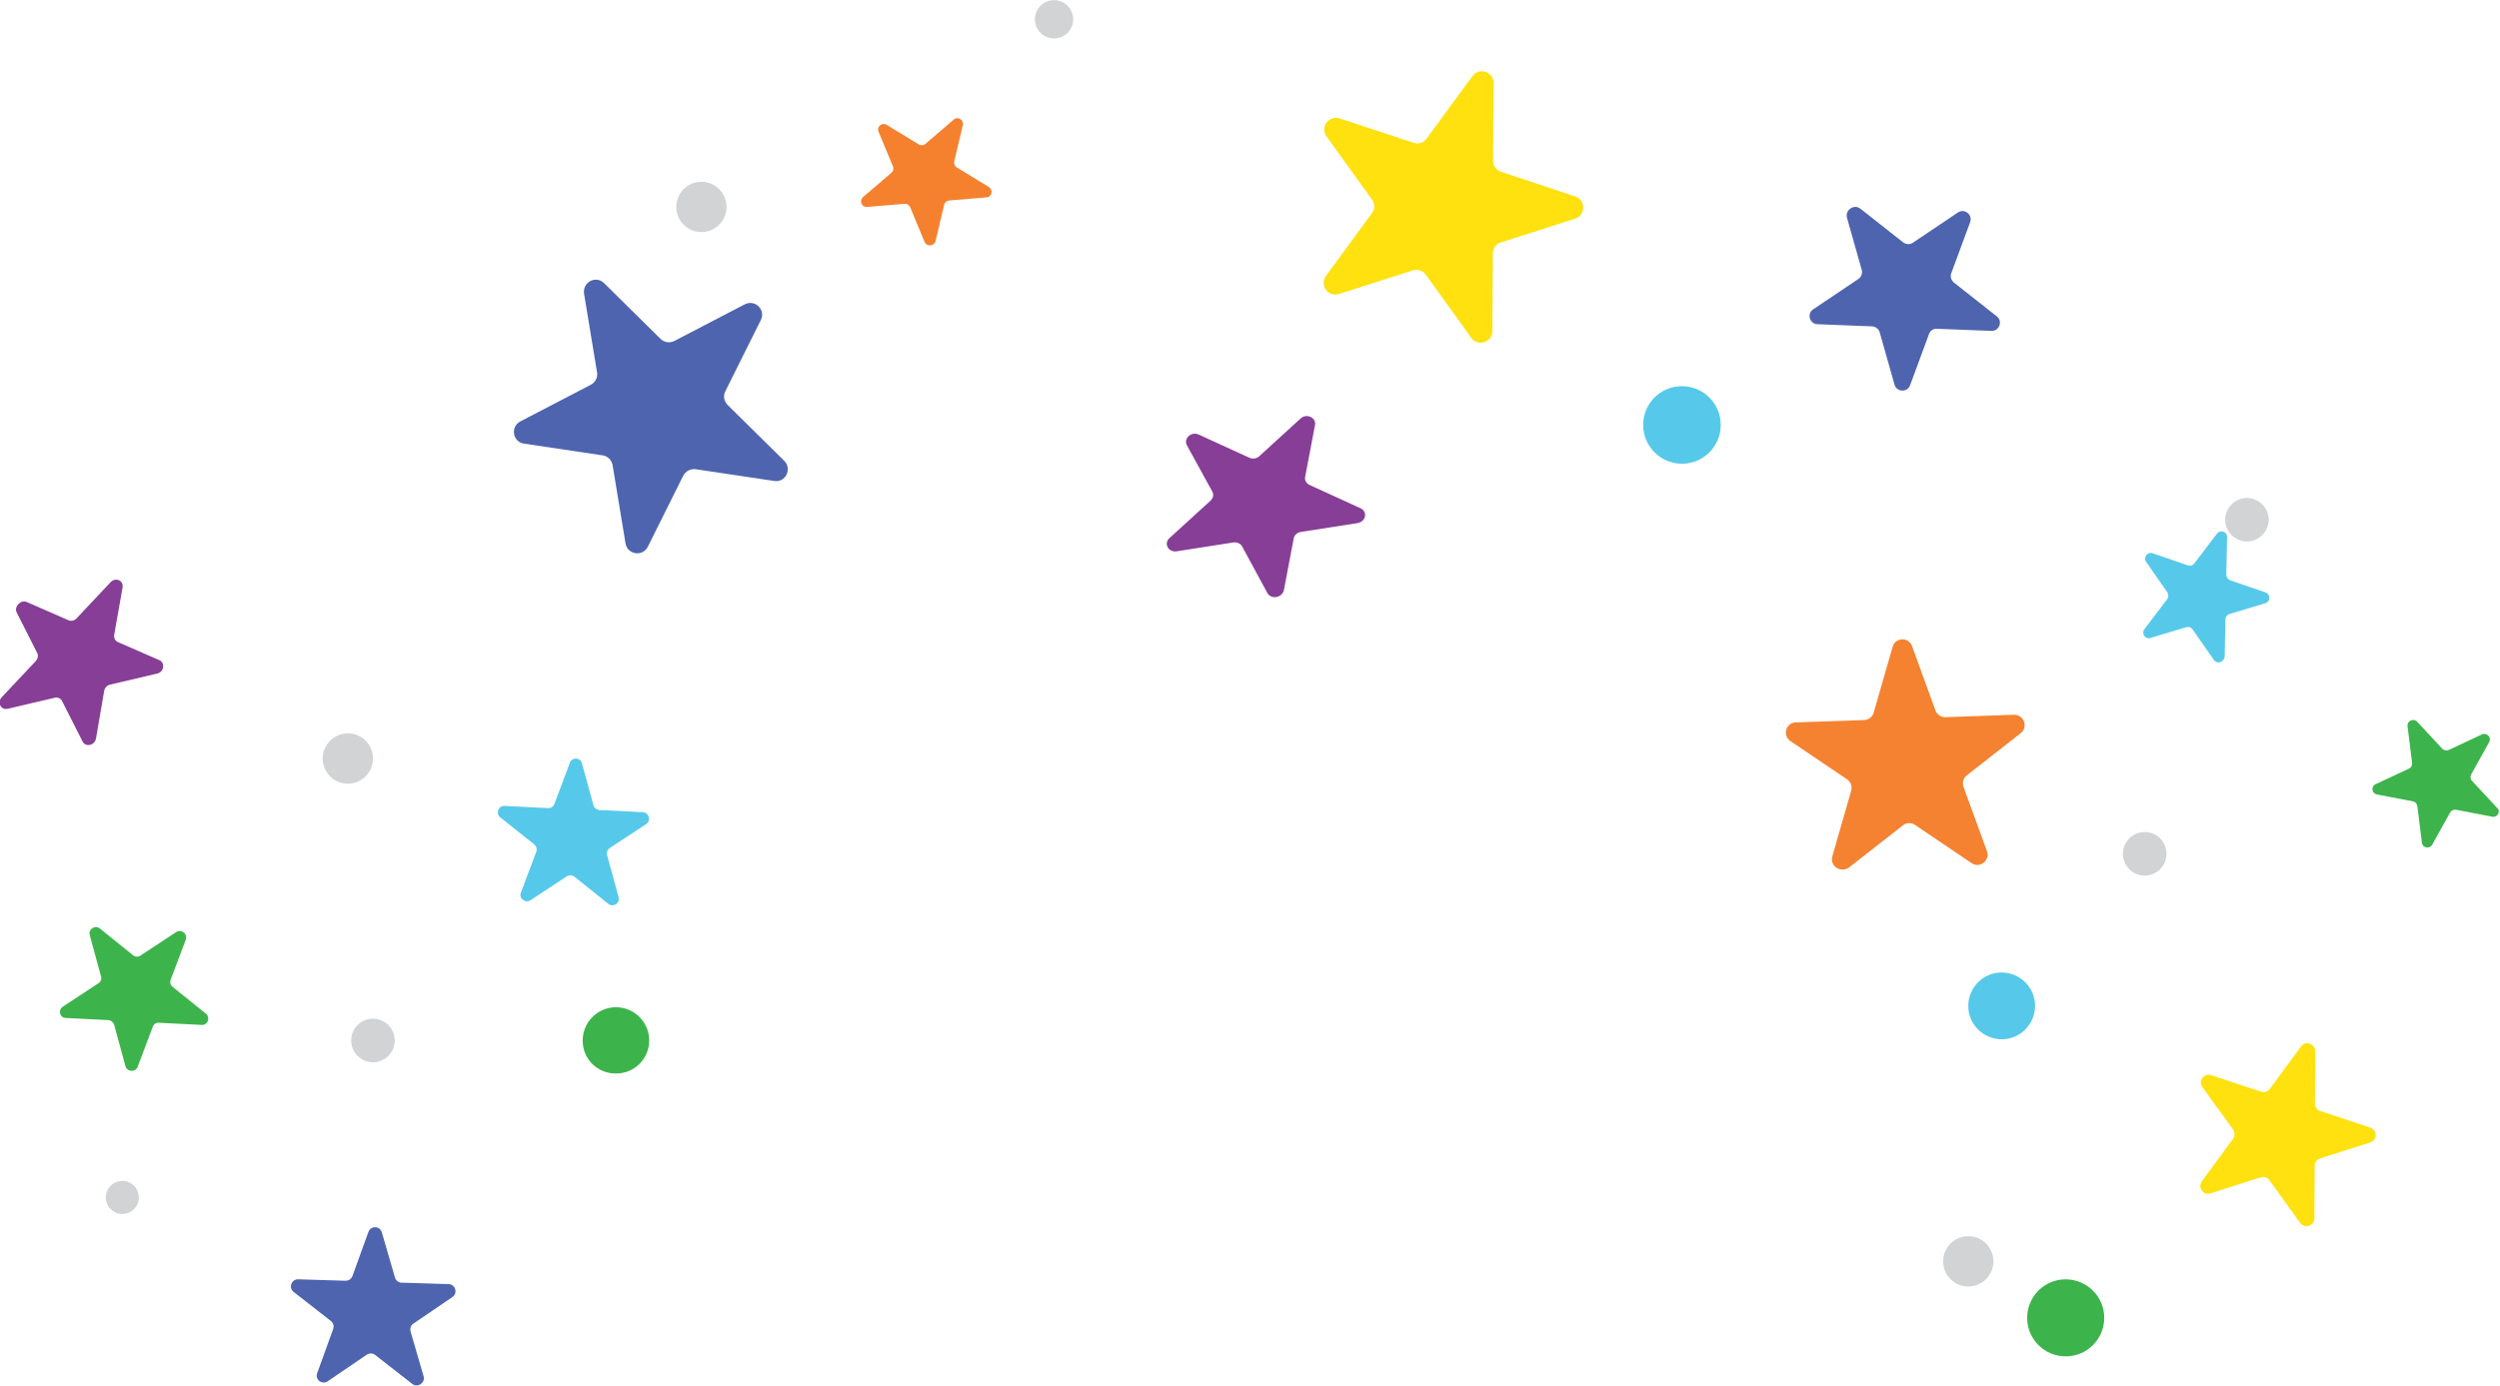
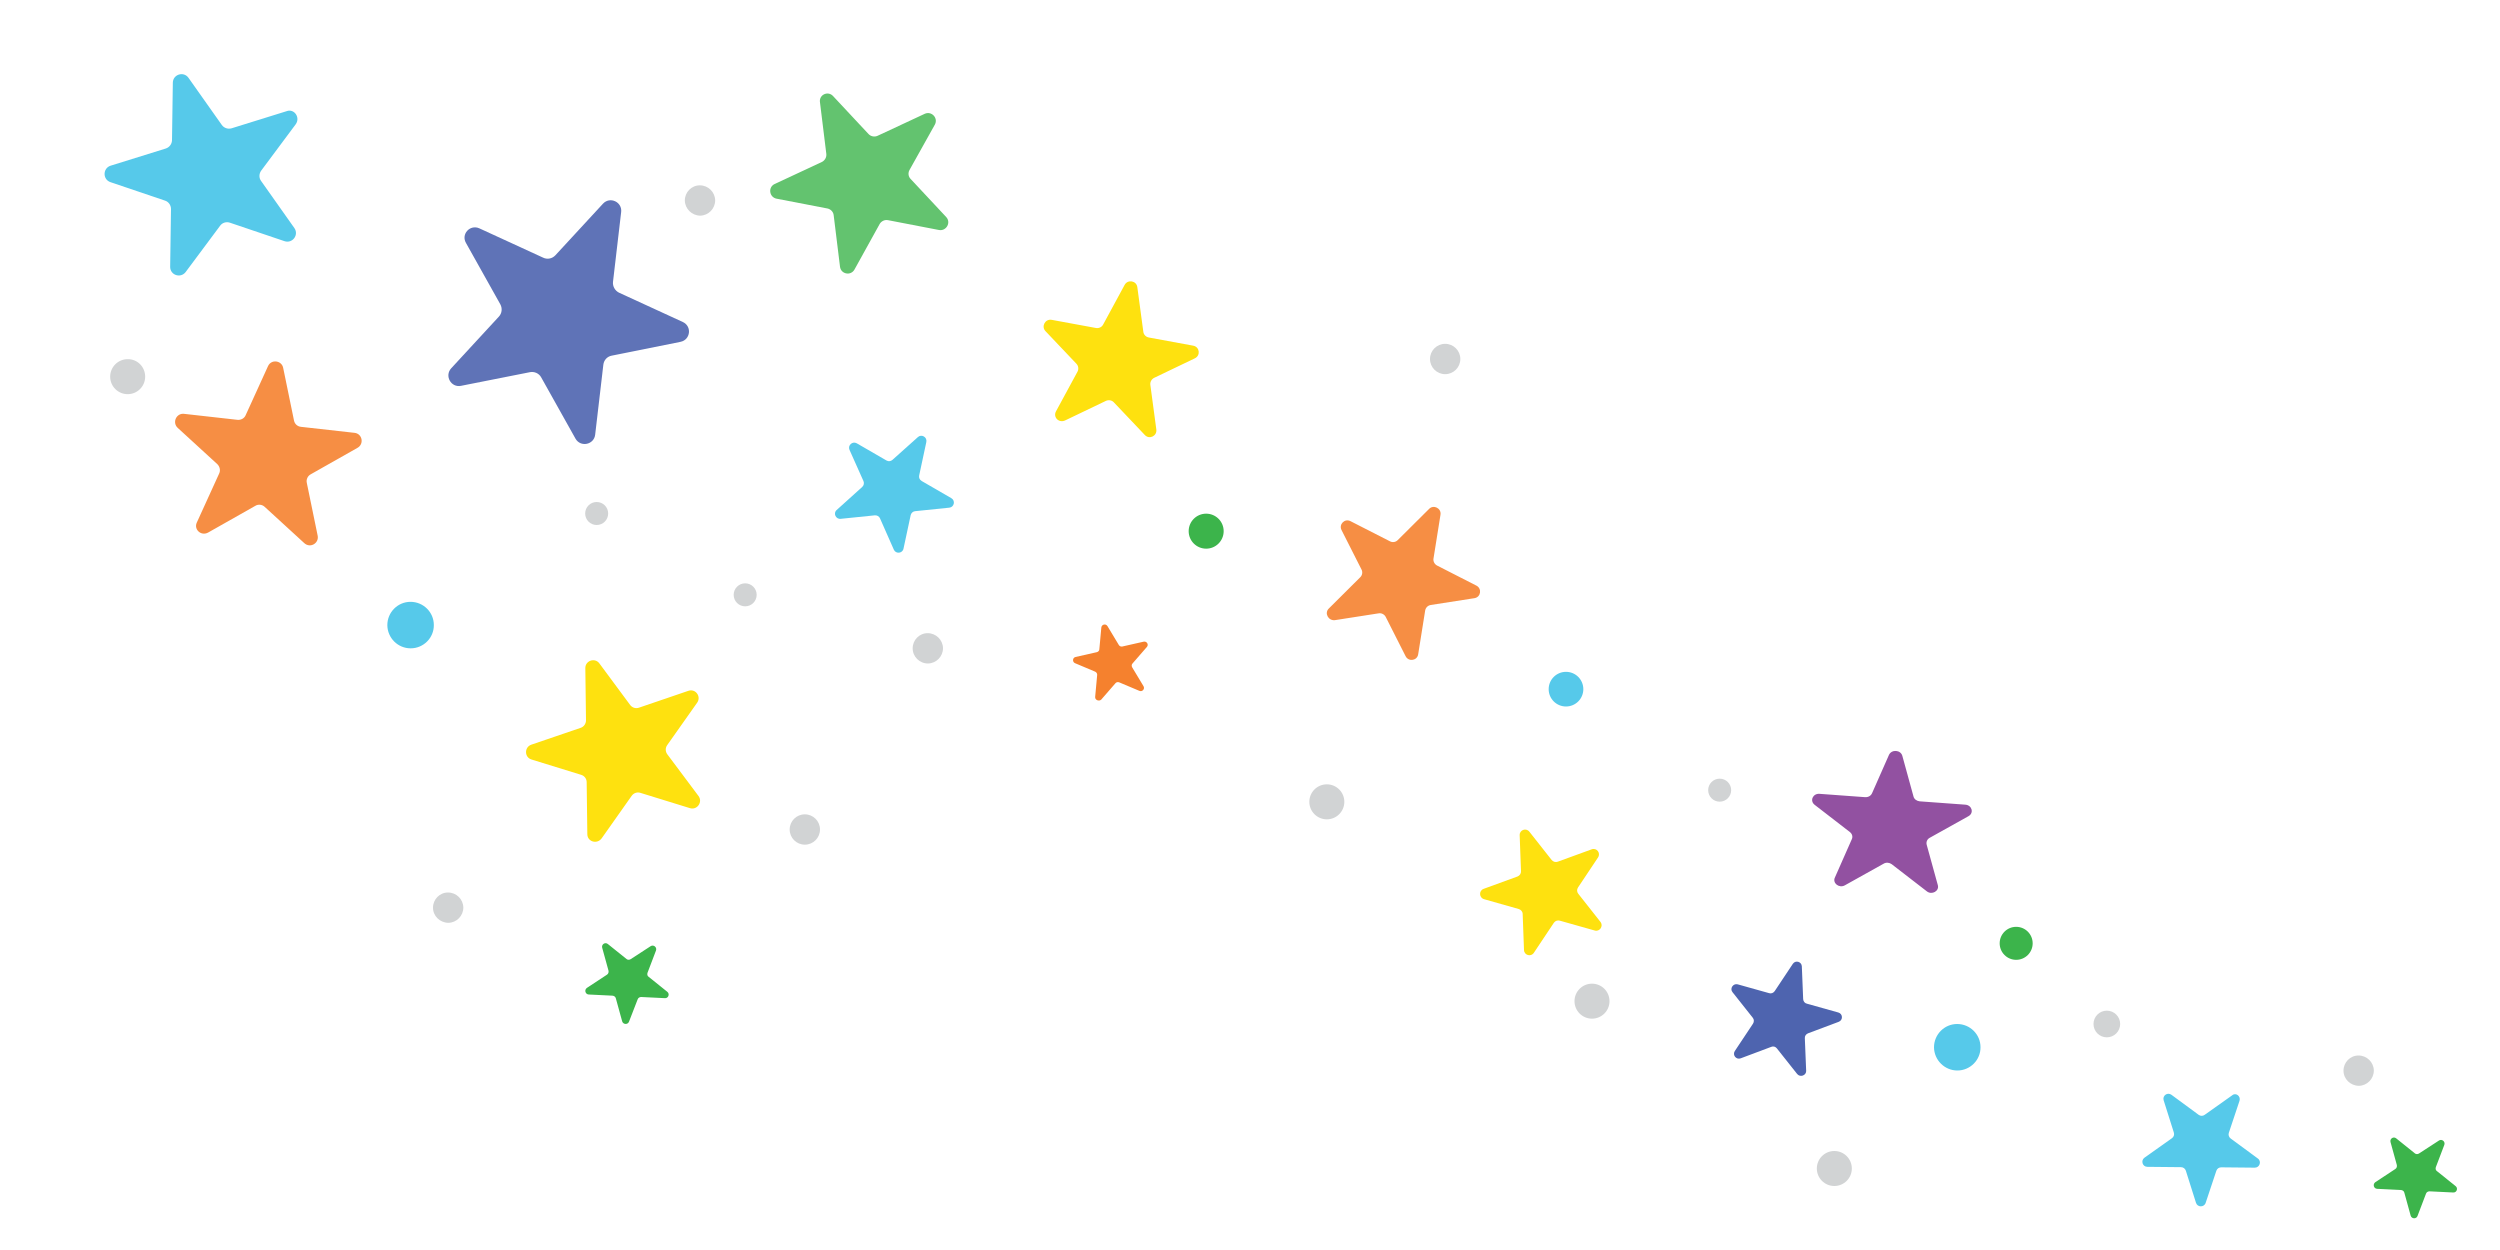
- <svg xmlns="http://www.w3.org/2000/svg" width="1044" height="579" viewBox="0 0 1043.9 578.8">
-   <style>.a{fill:#4E64AF;}.b{fill:#56C9EA;}.c{fill:#3CB44B;}.d{fill:#D1D3D4;}.e{fill:#863E97;}.f{fill:#FEE10F;}</style>
-   <path d="M252.3 118.2l23.6 23.3c1.5 1.5 3.9 1.9 5.8 0.9l29.4-15.3c4.3-2.2 8.9 2.3 6.7 6.6L303 163.4c-1 1.9-0.6 4.2 1 5.8l23.6 23.3c3.4 3.4 0.5 9.2-4.2 8.4l-32.8-4.9c-2.1-0.3-4.2 0.8-5.2 2.7l-14.8 29.7c-2.2 4.3-8.5 3.3-9.3-1.4l-5.4-32.7c-0.4-2.1-2-3.8-4.2-4.1l-32.8-4.9c-4.8-0.7-5.8-7.1-1.5-9.3l29.4-15.3c1.9-1 3-3.1 2.6-5.2l-5.4-32.7C243.2 117.8 248.9 114.9 252.3 118.2z" class="a" />
-   <path d="M718.8 177.5c0 8.9-7.2 16.2-16.2 16.2 -8.9 0-16.2-7.2-16.2-16.2s7.2-16.2 16.2-16.2C711.6 161.3 718.8 168.6 718.8 177.5z" class="b" />
-   <path d="M879 550.6c0 8.9-7.2 16.1-16.1 16.1 -8.9 0-16.1-7.2-16.1-16.1 0-8.9 7.2-16.1 16.1-16.1C871.8 534.6 879 541.7 879 550.6z" class="c" />
-   <path d="M243.1 318.9l4.8 17.5c0.3 1.1 1.3 1.9 2.5 2l18.1 0.9c2.6 0.1 3.6 3.5 1.4 5l-15.2 10c-1 0.6-1.4 1.9-1.1 3l4.8 17.5c0.7 2.5-2.3 4.5-4.3 2.8l-14.1-11.3c-0.9-0.7-2.2-0.8-3.2-0.2l-15.2 10c-2.2 1.4-5-0.8-4-3.2l6.4-17c0.4-1.1 0.1-2.3-0.8-3.1l-14.2-11.3c-2.1-1.6-0.8-5 1.8-4.8l18.1 0.9c1.2 0.1 2.3-0.7 2.7-1.8l6.4-17C238.9 316.2 242.4 316.3 243.1 318.9z" class="b" />
-   <circle cx="440.3" cy="8" r="8" class="d" />
-   <path d="M529.4 247.7l-10.5-19.4c-0.7-1.3-2.2-1.9-3.7-1.7l-23.7 3.7c-3.4 0.5-5.5-3.2-3-5.5l17.2-15.7c1.1-1 1.4-2.6 0.7-3.8L495.8 186c-1.5-2.8 1.8-5.9 4.9-4.5l21.2 9.7c1.4 0.6 3.1 0.4 4.2-0.7l17.2-15.7c2.5-2.3 6.6-0.4 6 2.8l-4.1 21.6c-0.3 1.4 0.5 2.8 1.9 3.4l21.2 9.7c3.1 1.4 2.3 5.6-1.2 6.2l-23.7 3.7c-1.5 0.2-2.8 1.4-3 2.8l-4.1 21.6C535.5 249.8 530.9 250.5 529.4 247.7z" class="e" />
-   <path d="M777.1 87.1l17.9 14.1c1.2 0.9 2.8 1 4 0.2l18.9-12.7c2.7-1.8 6.2 0.9 5.1 4l-7.9 21.4c-0.5 1.4-0.1 2.9 1.1 3.9l17.9 14.1c2.6 2 1.1 6.2-2.2 6.1l-22.8-0.9c-1.5-0.1-2.8 0.8-3.3 2.2l-7.9 21.4c-1.1 3.1-5.6 2.9-6.5-0.2l-6.2-21.9c-0.4-1.4-1.7-2.4-3.2-2.5l-22.8-0.9c-3.3-0.1-4.5-4.4-1.8-6.2l18.9-12.7c1.2-0.8 1.8-2.3 1.4-3.8l-6.2-21.9C770.8 87.6 774.5 85.1 777.1 87.1z" class="a" />
-   <path d="M832.7 527c0 5.8-4.7 10.5-10.5 10.5 -5.8 0-10.5-4.7-10.5-10.5 0-5.8 4.7-10.5 10.5-10.5C828 516.4 832.7 521.2 832.7 527z" class="d" />
-   <circle cx="293" cy="86.4" r="10.5" class="d" />
-   <path d="M26.2 420.6l14.9-9.8c1-0.6 1.4-1.8 1.1-2.9l-4.7-17.2c-0.7-2.5 2.2-4.4 4.2-2.8l13.9 11.2c0.9 0.7 2.2 0.8 3.1 0.1l14.9-9.8c2.2-1.4 4.9 0.8 4 3.2l-6.3 16.7c-0.4 1.1-0.1 2.3 0.8 3l13.9 11.2c2 1.6 0.8 4.9-1.8 4.7l-17.8-0.9c-1.2-0.1-2.2 0.6-2.6 1.7l-6.3 16.7c-0.9 2.4-4.4 2.2-5.1-0.3l-4.7-17.2c-0.3-1.1-1.3-1.9-2.4-2l-17.8-0.9C25 425.3 24.1 422 26.2 420.6z" class="c" />
-   <path d="M155.8 316.9c0 5.8-4.7 10.5-10.5 10.5 -5.8 0-10.5-4.7-10.5-10.5 0-5.8 4.7-10.5 10.5-10.5C151.1 306.3 155.8 311.1 155.8 316.9z" class="d" />
-   <path d="M553.9 115.2L573.1 89c1.3-1.7 1.3-4 0-5.7l-19-26.4c-2.8-3.8 1-8.9 5.5-7.5l30.9 10.2c2 0.7 4.2 0 5.4-1.7l19.2-26.2c2.8-3.8 8.8-1.8 8.8 2.9l-0.2 32.5c0 2.1 1.3 4 3.3 4.6L658 82c4.5 1.5 4.4 7.8 0 9.3l-31 9.9c-2 0.6-3.4 2.5-3.4 4.6l-0.2 32.5c0 4.7-6.1 6.6-8.8 2.8l-19-26.4c-1.2-1.7-3.4-2.4-5.4-1.8l-31 9.9C554.8 124.2 551.1 119 553.9 115.2z" class="f" />
-   <path d="M765.4 357.8l7.9-27.5c0.5-1.8-0.2-3.7-1.7-4.7l-23.7-16c-3.4-2.3-1.9-7.7 2.2-7.8l28.6-1c1.9-0.1 3.5-1.3 4-3.1l7.9-27.5c1.1-4 6.7-4.2 8.1-0.3l9.8 26.9c0.6 1.7 2.3 2.9 4.2 2.8l28.6-1c4.1-0.1 6.1 5.1 2.8 7.7l-22.5 17.6c-1.5 1.1-2 3.1-1.4 4.8l9.8 26.9c1.4 3.9-3 7.3-6.4 5l-23.7-16c-1.5-1-3.6-1-5 0.2l-22.5 17.6C768.9 364.9 764.3 361.8 765.4 357.8z" fill="#F58230" />
-   <path d="M822.2 420.3c0-7.7 6.2-14 13.9-14 7.7 0 14 6.2 14 13.9 0 7.7-6.2 14-13.9 14C828.5 434.2 822.2 428 822.2 420.3z" class="b" />
-   <path d="M243.4 434.8c0-7.7 6.1-13.9 13.8-14 7.7 0 13.9 6.1 14 13.8 0 7.7-6.1 13.9-13.8 13.9C249.6 448.6 243.4 442.5 243.4 434.8z" class="c" />
-   <path d="M924.8 275.7l-8.9-12.8c-0.6-0.8-1.6-1.2-2.6-0.9l-15 4.5c-2.2 0.7-3.9-1.9-2.5-3.7l9.5-12.5c0.6-0.8 0.6-1.9 0.1-2.8l-8.9-12.8c-1.3-1.9 0.5-4.3 2.7-3.6l14.8 5.1c1 0.3 2 0 2.6-0.8l9.5-12.5c1.4-1.8 4.3-0.8 4.2 1.5l-0.3 15.7c0 1 0.6 1.9 1.6 2.3l14.8 5.1c2.1 0.7 2.1 3.8-0.1 4.5l-15 4.5c-1 0.3-1.6 1.2-1.7 2.2l-0.3 15.6C929 276.7 926.1 277.6 924.8 275.7z" class="b" />
-   <circle cx="51.1" cy="500.3" r="6.9" class="d" />
-   <path d="M11.2 251.5l17.4 7.6c1.1 0.5 2.5 0.2 3.4-0.8l14.2-15.1c2.1-2.2 5.5-0.7 5 2.2l-3.5 19.8c-0.2 1.3 0.4 2.5 1.5 3l17.4 7.6c2.5 1.1 1.9 5-1 5.6l-19.6 4.6c-1.3 0.3-2.3 1.4-2.5 2.7l-3.4 19.8c-0.5 2.9-4.3 3.8-5.6 1.3l-8.6-17c-0.6-1.1-1.8-1.6-3.1-1.3l-19.6 4.6c-2.8 0.7-4.5-2.6-2.5-4.8l14.2-15.1c0.9-1 1.2-2.4 0.6-3.5l-8.6-17C5.9 253.4 8.6 250.4 11.2 251.5z" class="e" />
-   <path d="M172.2 578.2l-15.5-12.1c-1-0.8-2.4-0.8-3.5-0.1l-16.3 11.1c-2.4 1.6-5.4-0.7-4.4-3.4l6.7-18.5c0.4-1.2 0-2.5-1-3.3l-15.5-12.1c-2.3-1.7-1-5.4 1.9-5.3l19.7 0.6c1.3 0 2.4-0.7 2.9-1.9l6.7-18.5c1-2.7 4.8-2.6 5.6 0.2l5.5 18.9c0.4 1.2 1.5 2.1 2.7 2.1l19.7 0.6c2.9 0.1 3.9 3.8 1.6 5.4l-16.3 11.1c-1.1 0.7-1.5 2-1.2 3.3l5.5 18.9C177.6 577.8 174.4 580 172.2 578.2z" class="a" />
-   <path d="M386.2 101l-6-14.5c-0.4-0.9-1.3-1.5-2.4-1.4l-15.6 1.3c-2.3 0.2-3.4-2.6-1.7-4.1l11.9-10.2c0.8-0.7 1-1.7 0.6-2.7L367 55c-0.9-2.1 1.4-4.1 3.4-2.9l13.4 8.2c0.9 0.5 2 0.4 2.7-0.2l11.9-10.2c1.7-1.5 4.3 0.1 3.8 2.3l-3.6 15.2c-0.2 1 0.2 2 1.1 2.5l13.4 8.2c1.9 1.2 1.2 4.2-1 4.3l-15.6 1.3c-1 0.1-1.9 0.8-2.1 1.8l-3.6 15.2C390.1 102.9 387.1 103.1 386.2 101z" fill="#F5812E" />
-   <circle cx="895.9" cy="356.7" r="9.1" class="d" />
-   <path d="M929.5 217.2c0-5 4-9.1 9-9.2 5 0 9.1 4 9.2 9 0 5-4 9.1-9 9.2C933.7 226.2 929.6 222.2 929.5 217.2z" class="d" />
-   <path d="M1041.1 341.2l-15.1-2.9c-1-0.2-2 0.3-2.5 1.1l-7.5 13.5c-1.1 1.9-4 1.4-4.3-0.8l-1.9-15.3c-0.1-1-0.9-1.8-1.8-2l-15.1-2.9c-2.2-0.4-2.6-3.4-0.5-4.3l13.9-6.5c0.9-0.4 1.4-1.4 1.3-2.4l-1.9-15.3c-0.3-2.2 2.5-3.5 4-1.9l10.5 11.3c0.7 0.7 1.8 0.9 2.7 0.5l13.9-6.5c2-0.9 4.1 1.3 3 3.2l-7.5 13.5c-0.5 0.9-0.4 2 0.3 2.7l10.5 11.3C1044.8 339 1043.3 341.6 1041.1 341.2z" class="c" />
-   <circle cx="155.8" cy="434.7" r="9.1" class="d" />
-   <path d="M919.8 493.5l13-17.7c0.8-1.1 0.8-2.7 0-3.9L920 454.2c-1.9-2.6 0.7-6 3.7-5l20.8 6.9c1.4 0.4 2.8 0 3.7-1.2l13-17.7c1.9-2.6 5.9-1.2 5.9 2l-0.1 21.9c0 1.4 0.9 2.7 2.3 3.1l20.8 6.9c3 1 3 5.3 0 6.2l-20.9 6.7c-1.4 0.4-2.3 1.7-2.3 3.1l-0.1 21.9c0 3.2-4.1 4.5-6 1.9L948 493.1c-0.8-1.2-2.3-1.6-3.7-1.2l-20.9 6.7C920.4 499.6 917.9 496.1 919.8 493.5z" class="f" />
+ <svg xmlns="http://www.w3.org/2000/svg" width="1500" height="750" viewBox="0 0 1500 750">
+   <style>.a{fill:#56C9EA;}.b{fill:#D1D3D4;}.c{fill:#3CB44B;}.d{fill:#FEE10F;}.e{fill:#F58230;opacity:0.9;}</style>
+   <path d="M287.6 137l38.3 17.6c2.5 1.2 5.4 0.6 7.3-1.4l28.6-31c4.2-4.5 11.6-1 10.9 5l-4.9 41.9c-0.3 2.7 1.2 5.3 3.6 6.5l38.3 17.6c5.6 2.6 4.6 10.7-1.4 11.9l-41.3 8.3c-2.7 0.5-4.7 2.7-5 5.5l-4.9 41.9c-0.7 6.1-8.8 7.7-11.8 2.4l-20.6-36.8c-1.3-2.4-4.1-3.6-6.7-3.1l-41.4 8.2c-6 1.2-10-6-5.9-10.5l28.6-31c1.9-2 2.2-5 0.9-7.4l-20.6-36.8C276.5 140.5 282 134.5 287.6 137z" style="fill:#4E64AF;opacity:0.9" />
+   <circle cx="939.6" cy="413.5" r="10.4" class="a" />
+   <circle cx="1264.1" cy="614.4" r="8" class="b" />
+   <path d="M87.1 226c0 5.8-4.7 10.5-10.5 10.5 -5.8 0-10.5-4.7-10.5-10.5 0-5.8 4.7-10.5 10.5-10.5C82.4 215.4 87.1 220.1 87.1 226z" class="b" />
+   <path d="M352.2 592.7l12-7.9c0.8-0.5 1.1-1.5 0.9-2.4l-3.8-13.8c-0.5-2 1.8-3.5 3.4-2.2l11.2 9c0.7 0.6 1.7 0.6 2.5 0.1l12-7.8c1.7-1.1 3.9 0.6 3.2 2.6l-5.1 13.4c-0.3 0.9-0.1 1.9 0.7 2.4l11.2 9c1.6 1.3 0.6 3.9-1.4 3.8l-14.3-0.7c-0.9 0-1.8 0.5-2.1 1.4L377.4 613c-0.7 1.9-3.5 1.8-4.1-0.2l-3.8-13.8c-0.2-0.9-1-1.5-2-1.6l-14.3-0.7C351.2 596.6 350.4 593.9 352.2 592.7z" class="c" />
+   <path d="M1111.1 701.1c0 5.8-4.7 10.5-10.5 10.5 -5.8 0-10.5-4.7-10.5-10.5 0-5.8 4.7-10.5 10.5-10.5C1106.4 690.6 1111.1 695.3 1111.1 701.1z" class="b" />
+   <path d="M956.8 558.3l-20.9-5.9c-1.3-0.4-2.8 0.1-3.6 1.3l-12 18c-1.7 2.6-5.8 1.5-5.9-1.7l-0.8-21.6c0-1.4-1-2.6-2.4-3l-20.8-5.9c-3-0.9-3.2-5.1-0.2-6.2l20.3-7.4c1.3-0.5 2.2-1.8 2.1-3.2l-0.8-21.6c-0.1-3.1 3.8-4.6 5.8-2.1l13.4 17c0.9 1.1 2.4 1.5 3.7 1l20.3-7.4c3-1.1 5.6 2.2 3.8 4.9l-12 18c-0.8 1.2-0.7 2.7 0.2 3.8l13.4 17C962.1 555.7 959.8 559.2 956.8 558.3z" class="d" />
+   <path d="M797.3 365.1l18.9-18.8c1.2-1.2 1.5-3.1 0.7-4.6l-12-23.7c-1.7-3.4 1.9-7.1 5.4-5.3l23.7 12.1c1.5 0.8 3.4 0.5 4.6-0.7l18.9-18.8c2.7-2.7 7.4-0.3 6.8 3.5l-4.2 26.3c-0.3 1.7 0.6 3.4 2.1 4.2l23.7 12.1c3.4 1.8 2.6 6.9-1.2 7.5l-26.3 4.1c-1.7 0.3-3 1.6-3.3 3.3l-4.2 26.3c-0.6 3.8-5.7 4.6-7.5 1.2l-12-23.7c-0.8-1.5-2.5-2.4-4.2-2.1l-26.3 4.1C796.9 372.5 794.5 367.8 797.3 365.1z" class="e" />
+   <path d="M1160.4 628.4c0-7.7 6.2-14 13.9-14 7.7 0 14 6.2 14 13.9 0.1 7.7-6.2 14-13.9 14C1166.8 642.3 1160.5 636.1 1160.4 628.4z" class="a" />
+   <circle cx="358" cy="308.1" r="6.9" class="b" />
+   <path d="M1078.3 644.4l-12.2-15.4c-0.8-1-2.1-1.4-3.3-0.9l-18.4 6.9c-2.7 1-5.1-2-3.5-4.4l10.9-16.4c0.7-1.1 0.7-2.5-0.1-3.5l-12.2-15.4c-1.8-2.2 0.4-5.4 3.1-4.7l18.9 5.3c1.2 0.4 2.5-0.1 3.3-1.2l10.9-16.4c1.6-2.4 5.3-1.3 5.4 1.5l0.8 19.7c0.1 1.3 0.9 2.4 2.2 2.7l18.9 5.3c2.8 0.8 2.9 4.6 0.2 5.6l-18.4 6.9c-1.2 0.5-2 1.6-1.9 2.9l0.8 19.7C1083.7 645.3 1080.1 646.6 1078.3 644.4z" fill="#4E64AF" />
+   <circle cx="867.1" cy="215.4" r="9.1" class="b" />
+   <circle cx="482.9" cy="497.7" r="9.1" class="b" />
+   <circle cx="796.1" cy="481.1" r="10.5" class="b" />
+   <circle cx="447.1" cy="356.9" r="6.9" class="b" />
+   <circle cx="955.2" cy="600.7" r="10.5" class="b" />
+   <path d="M657.1 418.1l1.2-13.1c0.1-0.8-0.4-1.6-1.2-2l-12.1-5.1c-1.7-0.7-1.5-3.3 0.3-3.7l12.8-2.9c0.8-0.2 1.5-0.9 1.5-1.7l1.2-13.1c0.2-1.9 2.7-2.5 3.7-0.8l6.8 11.3c0.4 0.7 1.3 1.1 2.1 0.9l12.8-2.9c1.9-0.4 3.2 1.8 1.9 3.2l-8.6 9.9c-0.6 0.6-0.6 1.6-0.2 2.3l6.8 11.3c1 1.6-0.7 3.6-2.5 2.8l-12.1-5.1c-0.8-0.3-1.7-0.1-2.2 0.5l-8.6 9.9C659.3 421 656.9 420 657.1 418.1z" fill="#F5812E" />
+   <path d="M232.4 375.1c0-7.7 6.2-14 13.9-14 7.7 0 14 6.2 14 13.9 0.1 7.7-6.2 14-13.9 14C238.7 389 232.5 382.8 232.4 375.1z" class="a" />
+   <path d="M633.6 246.8l12.9-23.8c0.8-1.5 0.6-3.4-0.6-4.7l-18.6-19.6c-2.7-2.8-0.2-7.5 3.7-6.8l26.6 4.9c1.7 0.3 3.5-0.5 4.3-2.1l12.9-23.8c1.9-3.4 7.1-2.5 7.6 1.4l3.6 26.8c0.2 1.7 1.6 3.1 3.3 3.4l26.6 4.9c3.9 0.7 4.6 5.9 1 7.6l-24.4 11.7c-1.6 0.8-2.5 2.5-2.3 4.2l3.6 26.8c0.5 3.9-4.2 6.2-6.9 3.3l-18.6-19.6c-1.2-1.3-3.1-1.6-4.7-0.9l-24.4 11.7C635.3 254.1 631.7 250.3 633.6 246.8z" class="d" />
+   <circle cx="723.7" cy="318.7" r="10.5" class="c" />
+   <path d="M555.8 265.2l-4.3 20.1c-0.3 1.3 0.3 2.6 1.5 3.3l17.8 10.3c2.6 1.5 1.7 5.4-1.2 5.7l-20.5 2.1c-1.3 0.1-2.4 1.1-2.7 2.4l-4.3 20.1c-0.6 2.9-4.6 3.3-5.8 0.6l-8.3-18.8c-0.5-1.2-1.8-1.9-3.1-1.8l-20.5 2.1c-3 0.3-4.6-3.4-2.4-5.3l15.3-13.8c1-0.9 1.3-2.3 0.8-3.5l-8.4-18.8c-1.2-2.7 1.8-5.4 4.4-3.9l17.8 10.3c1.2 0.7 2.6 0.5 3.6-0.4l15.3-13.7C553 260.3 556.4 262.3 555.8 265.2z" class="a" />
+   <path d="M410.9 120.3c0-5 4-9.1 9-9.1 5 0 9.1 4 9.2 9 0 5-4 9.1-9 9.2C415.1 129.3 411 125.3 410.9 120.3z" class="b" />
+   <path d="M547.6 389c0-5 4-9.1 9-9.1 5 0 9.1 4 9.2 9 0 5-4 9.1-9 9.2C551.7 398.1 547.6 394 547.6 389z" class="b" />
+   <path d="M1343.7 660.5l-6.4 19.2c-0.4 1.2 0 2.6 1.1 3.4l16.3 12c2.4 1.7 1.1 5.5-1.8 5.5l-20.2-0.2c-1.3 0-2.5 0.8-2.9 2.1l-6.4 19.2c-0.9 2.8-4.9 2.8-5.8 0l-6.1-19.3c-0.4-1.2-1.5-2.1-2.9-2.1l-20.2-0.2c-2.9 0-4.1-3.8-1.7-5.5l16.5-11.7c1.1-0.8 1.5-2.1 1.1-3.4l-6.1-19.3c-0.9-2.8 2.3-5.1 4.7-3.3l16.3 12c1.1 0.8 2.5 0.8 3.6 0l16.5-11.7C1341.5 655.3 1344.6 657.7 1343.7 660.5z" class="a" />
+   <circle cx="1209.7" cy="566" r="9.9" class="c" />
+   <circle cx="1031.8" cy="474.1" r="6.9" class="b" />
+   <path d="M1141.4 453.5l6.7 24.4c0.4 1.6 1.9 2.7 3.7 2.9l27.4 2c4 0.3 5.3 5 1.9 6.9l-23.3 13c-1.5 0.8-2.2 2.5-1.8 4.1l6.7 24.3c1 3.5-3.6 6.1-6.6 3.7l-21.1-16.3c-1.4-1-3.3-1.2-4.8-0.3l-23.3 13c-3.4 1.9-7.5-1.3-6-4.6l10.2-23.1c0.7-1.5 0.2-3.2-1.2-4.3l-21.1-16.3c-3.1-2.4-1.1-6.9 2.9-6.6l27.4 2c1.8 0.1 3.4-0.8 4.1-2.3l10.2-23.1C1135 449.5 1140.4 449.9 1141.4 453.5z" style="fill:#863E97;opacity:0.9" />
+   <path d="M499.8 57.6l21.3 22.8c1.4 1.5 3.6 1.9 5.4 1.1l28.3-13.2c4.1-1.9 8.3 2.5 6.1 6.5L545.7 102c-1 1.8-0.7 4 0.7 5.4l21.3 22.8c3.1 3.3 0.1 8.6-4.3 7.8l-30.6-5.9c-2-0.4-4 0.6-5 2.3l-15.1 27.3c-2.2 4-8.2 2.8-8.7-1.7l-3.8-30.9c-0.2-2-1.8-3.6-3.7-4l-30.6-5.9c-4.4-0.9-5.2-6.9-1.1-8.8l28.3-13.2c1.8-0.9 2.9-2.8 2.7-4.8l-3.8-30.9C491.2 56.9 496.7 54.3 499.8 57.6z" style="fill:#3CB44B;opacity:0.8" />
+   <path d="M177.4 74.6l-20.7 27.8c-1.3 1.8-1.4 4.3-0.1 6.1l20 28.3c2.9 4.1-1.1 9.5-5.9 7.9l-32.8-11.1c-2.1-0.7-4.5 0-5.8 1.8l-20.7 27.8c-3 4-9.4 1.9-9.3-3.2l0.5-34.6c0-2.2-1.4-4.3-3.5-5l-32.8-11.1c-4.8-1.6-4.7-8.4 0.1-9.9l33.1-10.3c2.1-0.7 3.6-2.6 3.7-4.9l0.5-34.6c0.1-5 6.5-7 9.4-2.9l20 28.3c1.3 1.8 3.6 2.6 5.8 2l33.1-10.3C176.5 65 180.4 70.5 177.4 74.6z" class="a" />
+   <path d="M118.1 313.5l13.4-29.4c0.9-1.9 0.4-4.1-1.1-5.6l-23.8-21.8c-3.4-3.2-0.8-8.9 3.8-8.4l32.1 3.6c2.1 0.2 4.1-0.9 4.9-2.8l13.4-29.4c1.9-4.3 8.2-3.5 9.1 1l6.5 31.6c0.4 2.1 2.1 3.6 4.2 3.8l32.1 3.6c4.7 0.5 5.9 6.7 1.8 9l-28.1 15.9c-1.8 1-2.8 3.1-2.3 5.2l6.5 31.6c0.9 4.6-4.5 7.7-8 4.5l-23.8-21.8c-1.5-1.4-3.8-1.7-5.6-0.6l-28.1 15.9C120.8 322 116.1 317.7 118.1 313.5z" class="e" />
+   <path d="M1406.1 642.4c0-5 4-9.1 9-9.1 5 0 9.1 4 9.2 9 0 5-4 9.1-9 9.2C1410.2 651.4 1406.1 647.4 1406.1 642.4z" class="b" />
+   <path d="M259.8 544.6c0-5 4-9.1 9-9.1 5 0 9.1 4 9.2 9 0 5-4 9.1-9 9.2C263.9 553.6 259.8 549.6 259.8 544.6z" class="b" />
+   <path d="M1425.2 709.3l12-7.9c0.8-0.5 1.1-1.5 0.9-2.4l-3.8-13.8c-0.5-2 1.8-3.5 3.4-2.2l11.2 9c0.7 0.6 1.7 0.6 2.5 0.1l12-7.8c1.7-1.1 3.9 0.6 3.2 2.6l-5.1 13.4c-0.3 0.9-0.1 1.9 0.7 2.4l11.2 9c1.6 1.3 0.6 3.9-1.4 3.8l-14.3-0.7c-0.9 0-1.8 0.5-2.1 1.4l-5.1 13.4c-0.7 1.9-3.5 1.8-4.1-0.2l-3.8-13.8c-0.2-0.9-1-1.5-2-1.6l-14.3-0.7C1424.2 713.2 1423.5 710.5 1425.2 709.3z" class="c" />
+   <path d="M352.4 500.5l-0.4-31.2c0-2-1.3-3.8-3.3-4.4l-29.8-9.2c-4.3-1.3-4.4-7.4-0.1-8.9l29.6-10.1c1.9-0.6 3.2-2.5 3.2-4.5l-0.4-31.3c-0.1-4.5 5.7-6.5 8.4-2.9L378.1 423c1.2 1.6 3.3 2.3 5.3 1.6l29.6-10.1c4.3-1.5 7.9 3.4 5.3 7.1l-18 25.5c-1.2 1.7-1.1 3.9 0.1 5.5l18.7 25c2.7 3.6-0.8 8.6-5.1 7.3l-29.8-9.2c-1.9-0.6-4 0.1-5.2 1.8l-18 25.5C358.2 506.8 352.4 505 352.4 500.5z" class="d" />
</svg>
